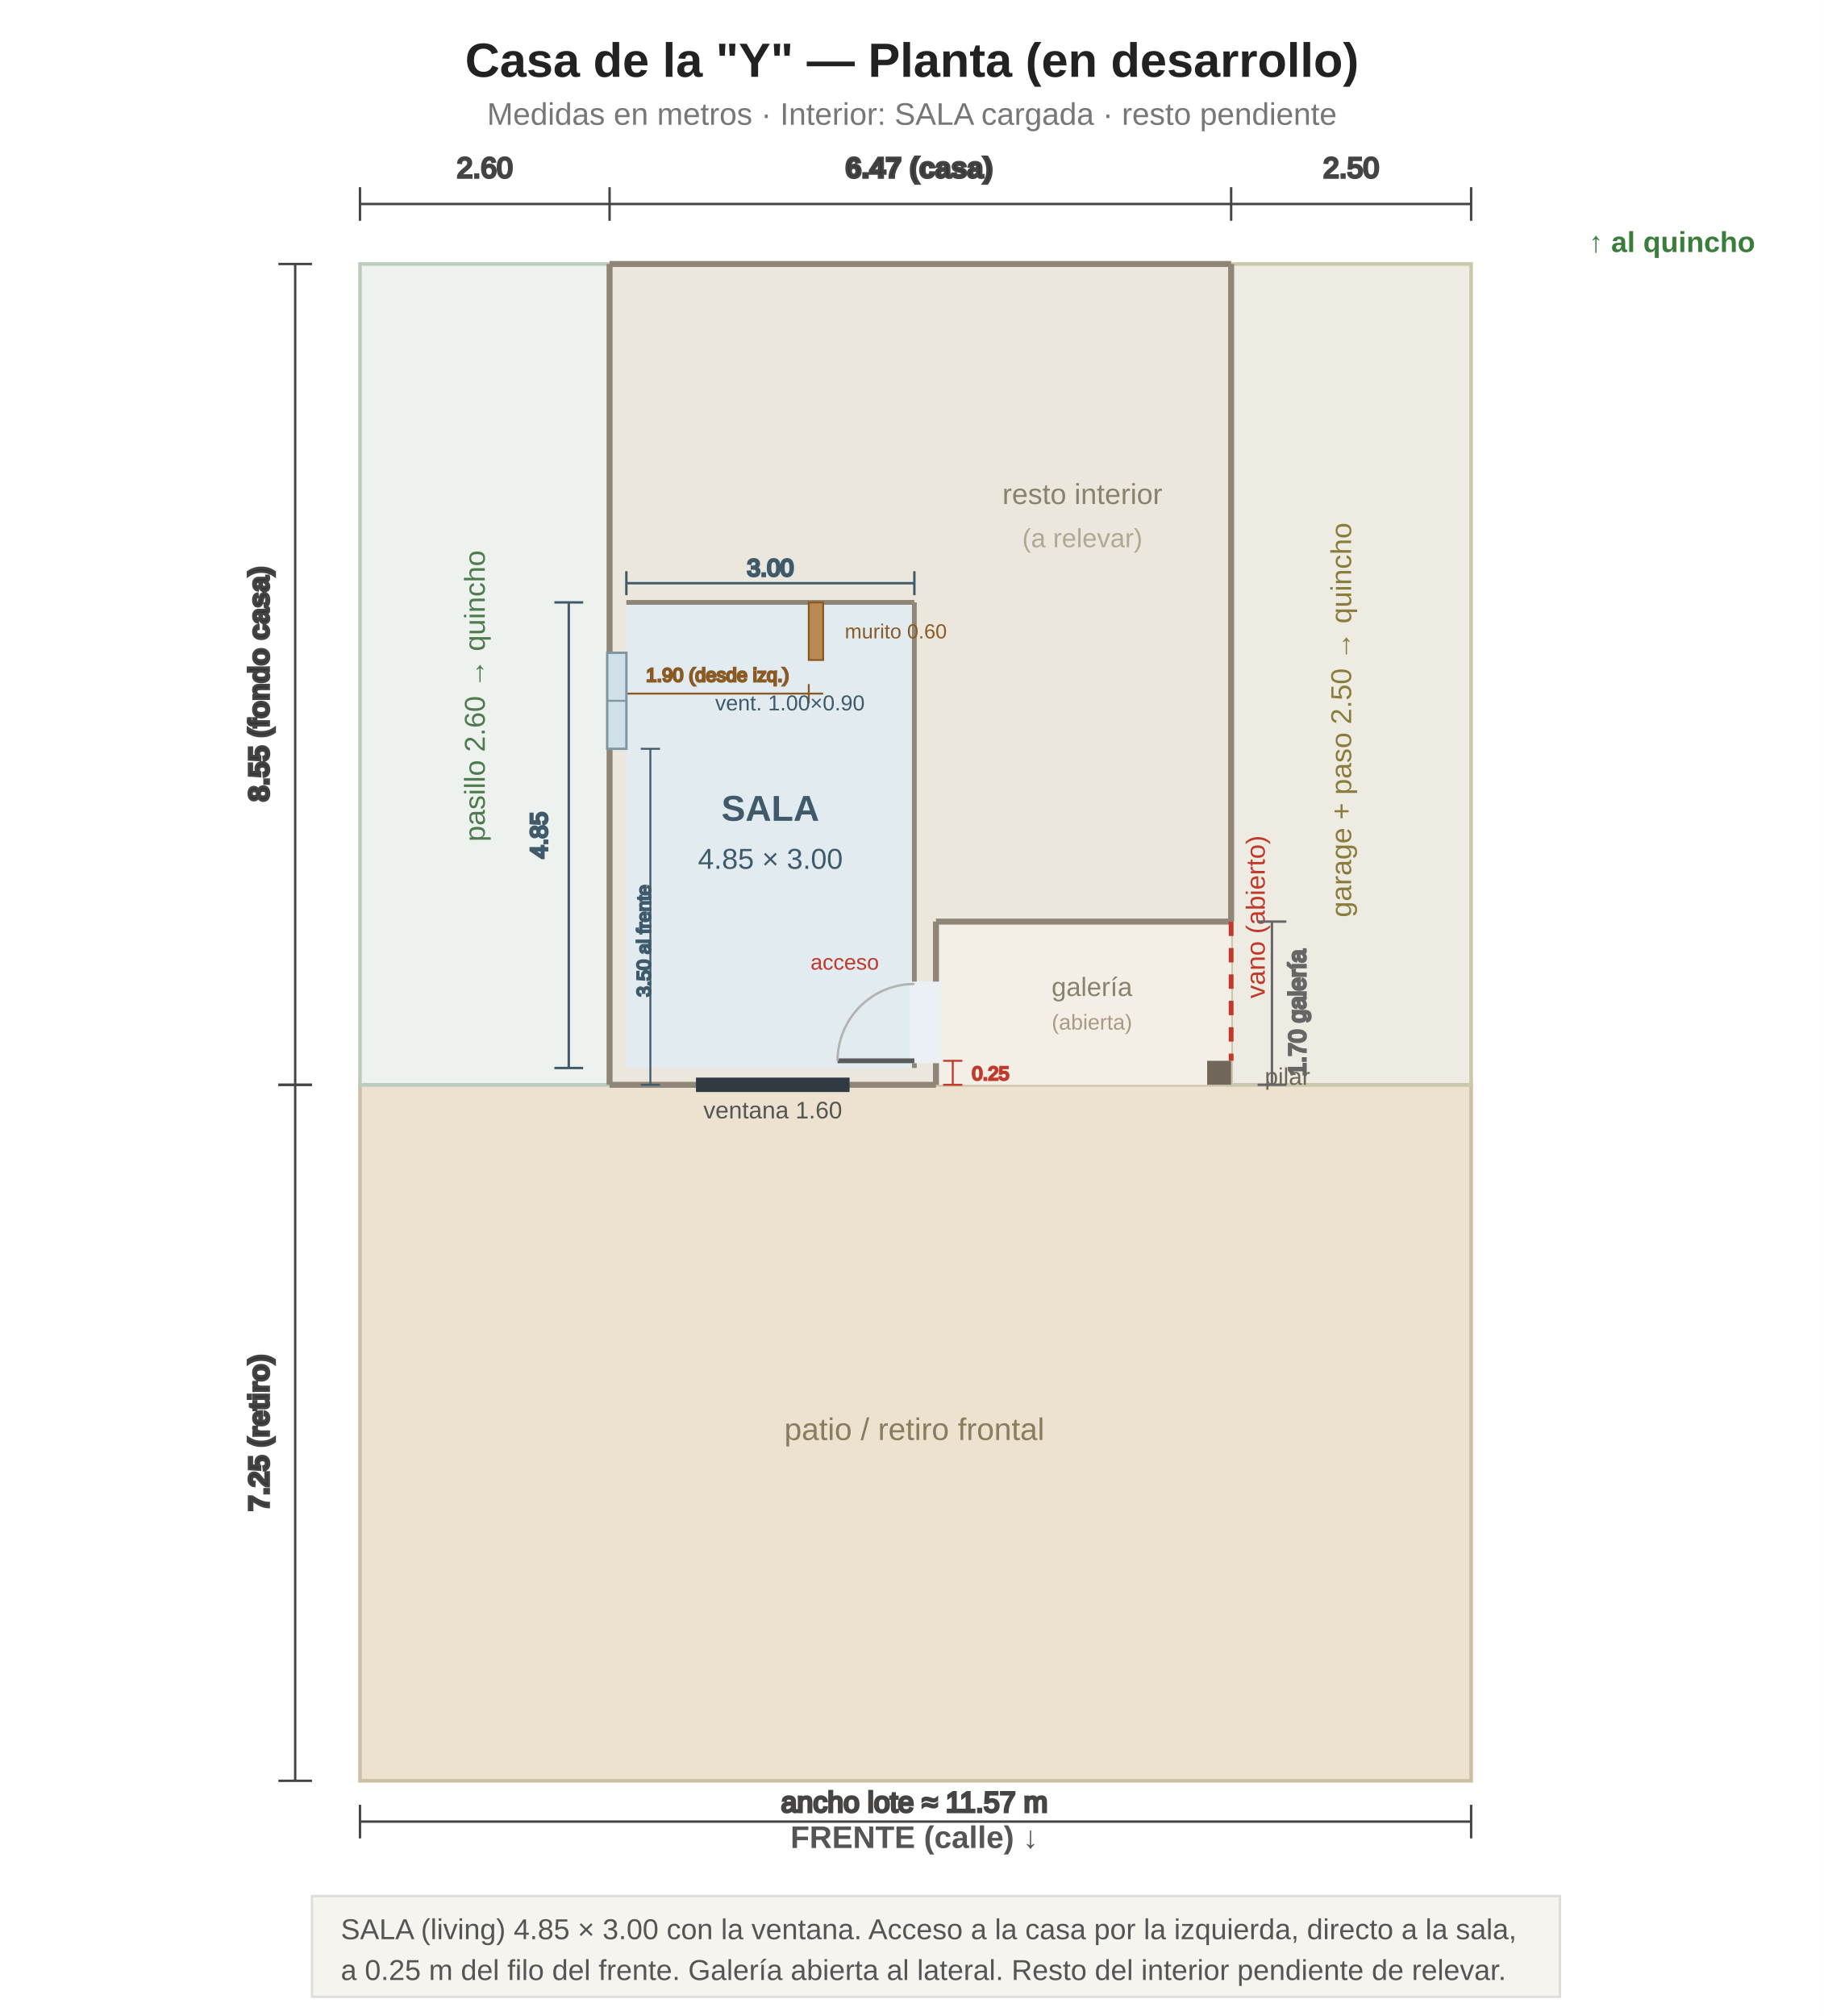
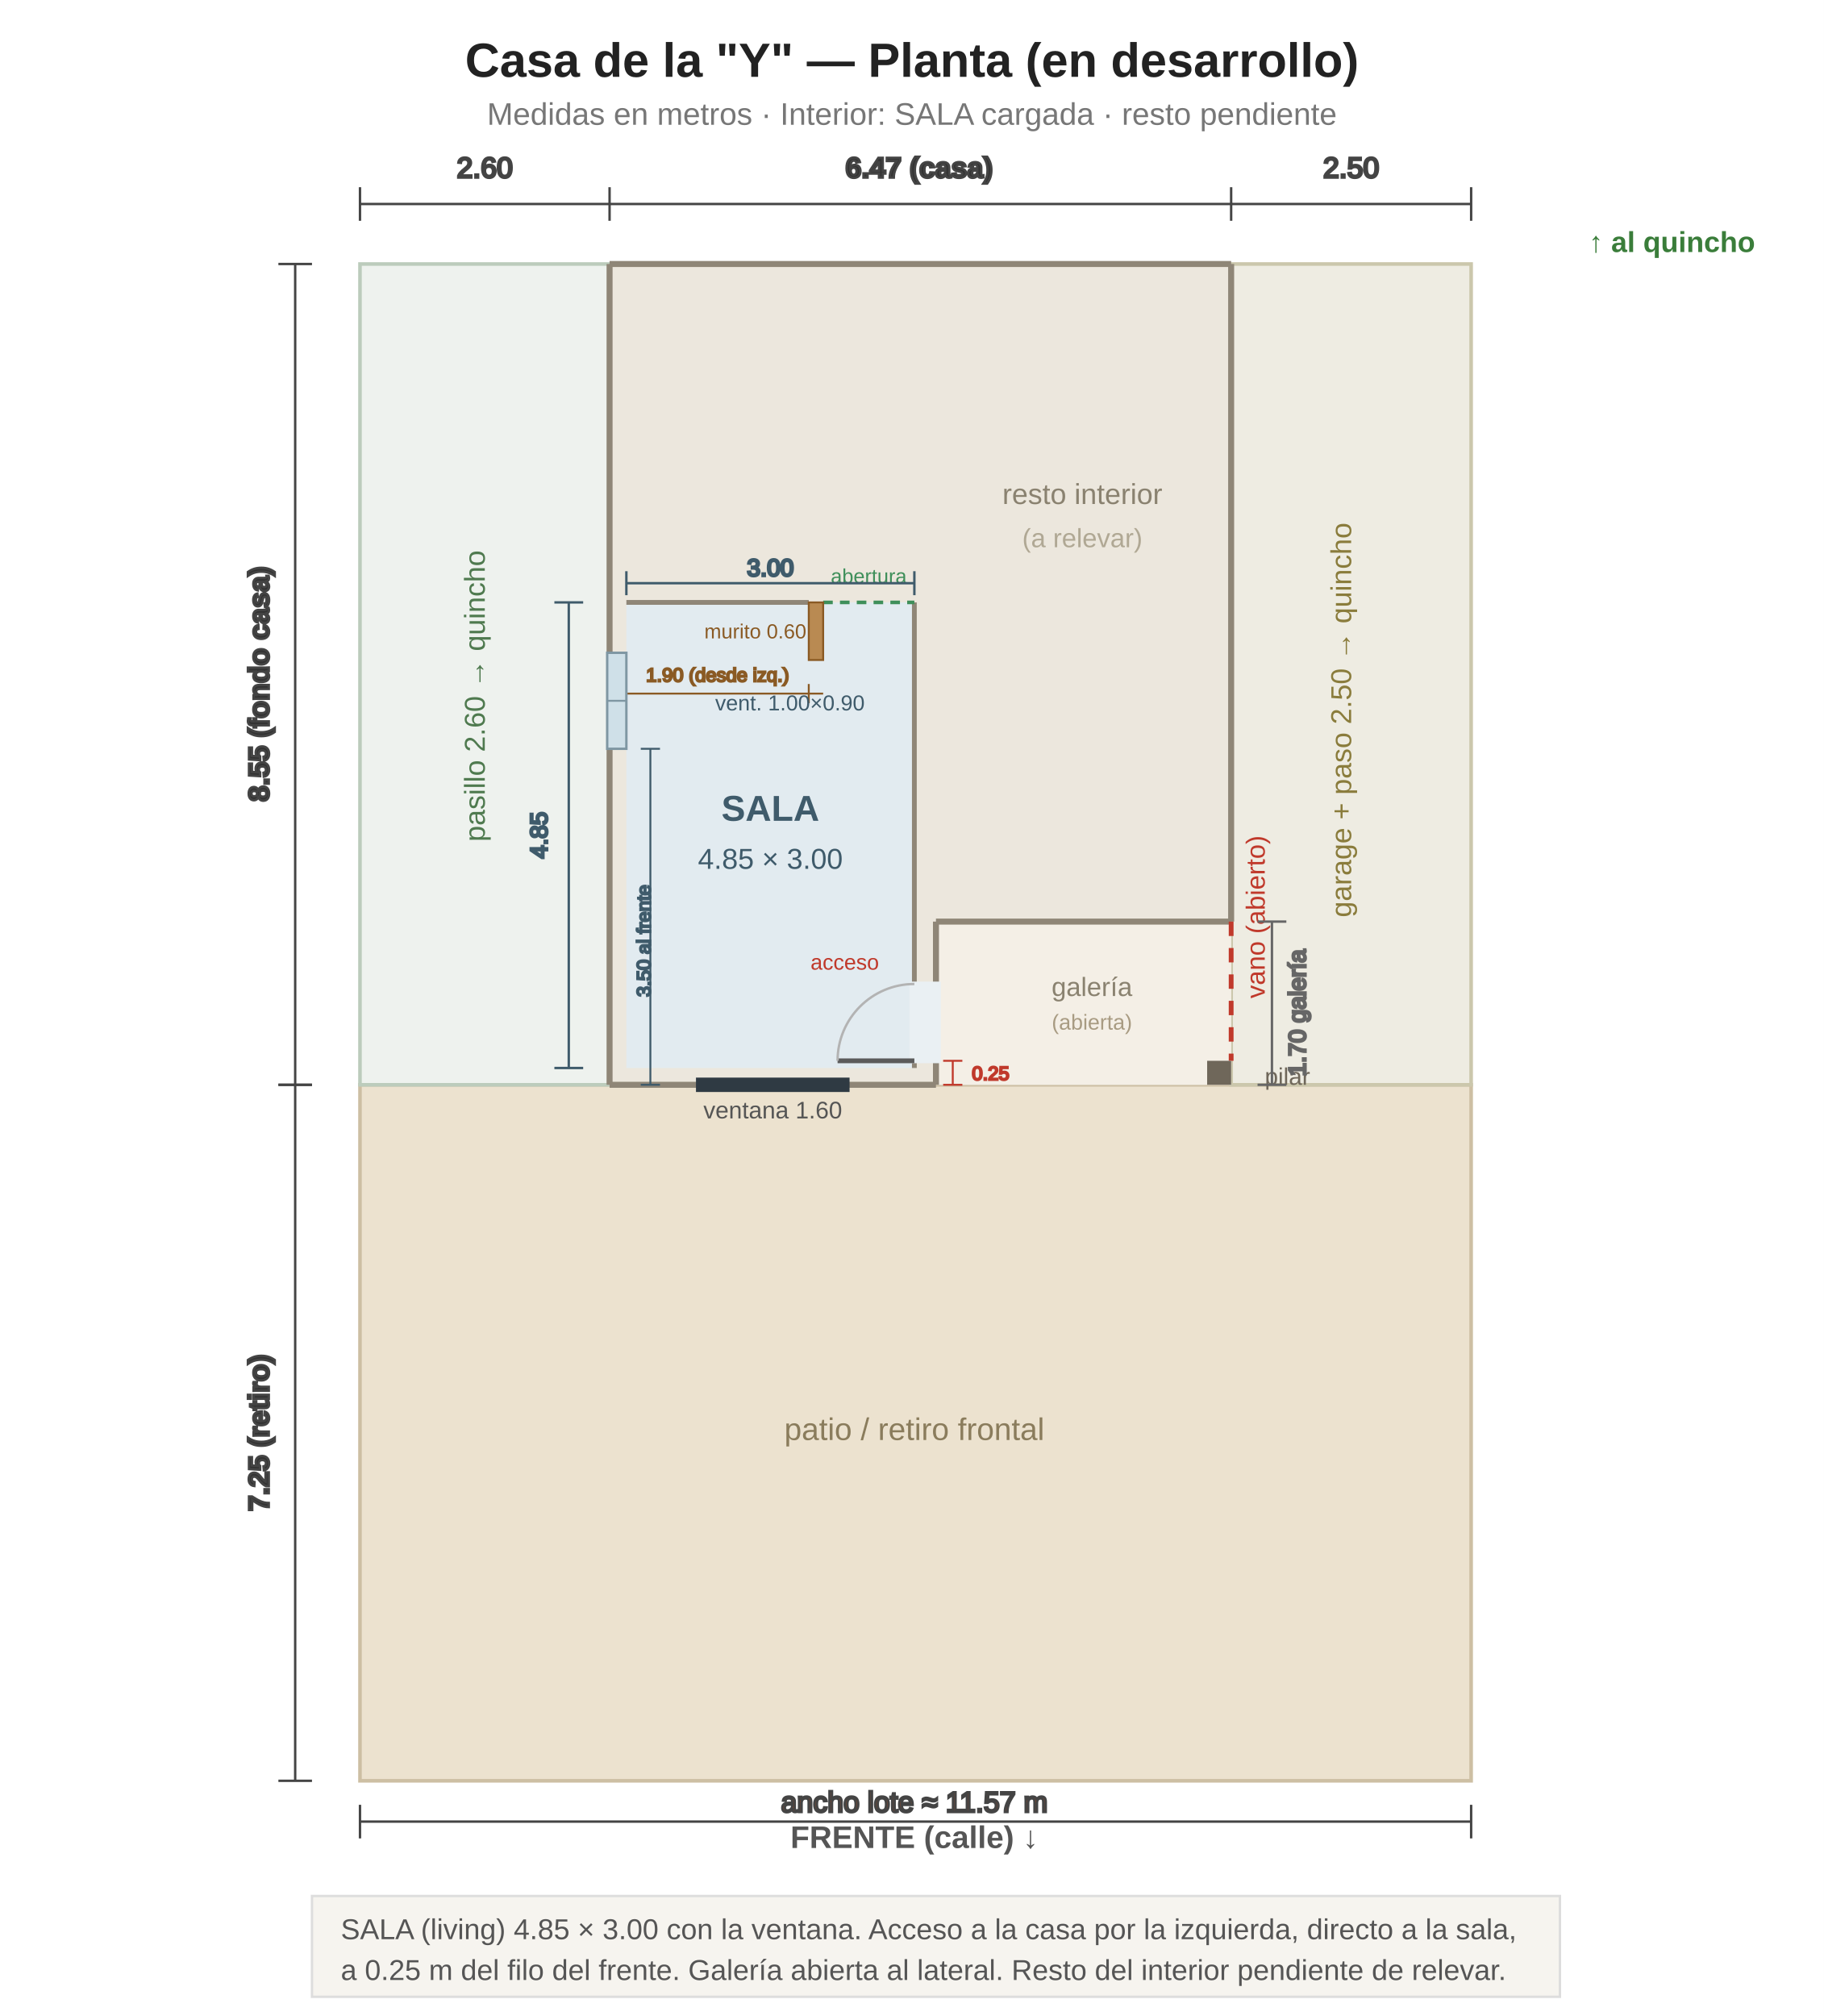
<svg xmlns="http://www.w3.org/2000/svg" viewBox="0 0 760 840" font-family="Arial, Helvetica, sans-serif">
  <rect x="0" y="0" width="760" height="840" fill="#ffffff" />
  <text x="380" y="32" text-anchor="middle" font-size="20" font-weight="bold" fill="#222">Casa de la "Y" — Planta (en desarrollo)</text>
  <text x="380" y="52" text-anchor="middle" font-size="13" fill="#777">Medidas en metros · Interior: SALA cargada · resto pendiente</text>
  <text x="662" y="105" font-size="12" fill="#3a7d3a" font-weight="bold">↑ al quincho</text>
  <rect x="150" y="452" width="463" height="290" fill="#ece2cf" stroke="#cdbfa3" stroke-width="1.5" />
  <text x="381" y="600" text-anchor="middle" font-size="13" fill="#8a7c5c">patio / retiro frontal</text>
  <rect x="150" y="110" width="104" height="342" fill="#eef2ee" stroke="#bcccbc" stroke-width="1.5" />
  <text x="202" y="290" text-anchor="middle" font-size="12" fill="#4f7a4f" transform="rotate(-90 202 290)">pasillo 2.60 → quincho</text>
  <rect x="513" y="110" width="100" height="342" fill="#eeece2" stroke="#cbc7ac" stroke-width="1.5" />
  <text x="563" y="300" text-anchor="middle" font-size="12" fill="#8a7c3c" transform="rotate(-90 563 300)">garage + paso 2.50 → quincho</text>
  <rect x="254" y="110" width="259" height="342" fill="#ece7dd" />
  <rect x="390" y="384" width="123" height="68" fill="#f4efe6" />
  <rect x="261" y="251" width="120" height="194" fill="#e2ebf0" />
  <g stroke="#8f8677" stroke-width="2.5" fill="none">
    <line x1="254" y1="110" x2="254" y2="452" />
    <line x1="254" y1="110" x2="513" y2="110" />
    <line x1="513" y1="110" x2="513" y2="384" />
    <line x1="390" y1="384" x2="513" y2="384" />
    <line x1="390" y1="384" x2="390" y2="452" />
    <line x1="254" y1="452" x2="390" y2="452" />
  </g>
  <g stroke="#8f8677" stroke-width="2" fill="none">
    <line x1="381" y1="251" x2="381" y2="445" />
-     <line x1="261" y1="251" x2="381" y2="251" />
+     <line x1="261" y1="251" x2="337" y2="251" />
  </g>
  <line x1="513" y1="384" x2="513" y2="442" stroke="#c0392b" stroke-width="2" stroke-dasharray="6 5" />
  <text x="527" y="416" font-size="11" fill="#c0392b" transform="rotate(-90 527 416)">vano (abierto)</text>
  <rect x="503" y="442" width="10" height="10" fill="#6f675a" />
  <text x="527" y="452" font-size="10" fill="#6f675a">pilar</text>
  <rect x="290" y="449" width="64" height="6" fill="#2f3a43" />
  <text x="322" y="466" text-anchor="middle" font-size="10" fill="#555">ventana 1.60</text>
  <text x="321" y="342" text-anchor="middle" font-size="15" font-weight="bold" fill="#3f5b6b">SALA</text>
  <text x="321" y="362" text-anchor="middle" font-size="12" fill="#3f5b6b">4.85 × 3.00</text>
+   <line x1="343" y1="251" x2="381" y2="251" stroke="#3f8f5a" stroke-width="1.5" stroke-dasharray="4 3" />
+   <text x="362" y="243" text-anchor="middle" font-size="8.5" fill="#3f8f5a">abertura</text>
  <rect x="337" y="251" width="6" height="24" fill="#b98a52" stroke="#8a5a24" stroke-width="0.8" />
-   <text x="352" y="266" font-size="8.5" fill="#8a5a24">murito 0.60</text>
+   <text x="336" y="266" text-anchor="end" font-size="8.5" fill="#8a5a24">murito 0.60</text>
  <g stroke="#8a5a24" stroke-width="0.8" fill="#8a5a24" font-size="8">
    <line x1="261" y1="289" x2="343" y2="289" />
    <line x1="261" y1="285" x2="261" y2="293" />
    <line x1="337" y1="285" x2="337" y2="293" />
    <text x="299" y="284" text-anchor="middle">1.90 (desde izq.)</text>
  </g>
  <rect x="253" y="272" width="8" height="40" fill="#cfe0e8" stroke="#7f97a3" stroke-width="1" />
  <line x1="253" y1="292" x2="261" y2="292" stroke="#7f97a3" stroke-width="0.8" />
  <text x="298" y="296" font-size="9" fill="#3f5b6b">vent. 1.00×0.90</text>
  <g stroke="#3f5b6b" stroke-width="0.8" fill="#3f5b6b" font-size="8">
    <line x1="271" y1="312" x2="271" y2="452" />
    <line x1="267" y1="312" x2="275" y2="312" />
    <line x1="267" y1="452" x2="275" y2="452" />
    <text x="271" y="392" text-anchor="middle" transform="rotate(-90 271 392)">3.50 al frente</text>
  </g>
  <text x="455" y="415" text-anchor="middle" font-size="11" fill="#8a8270">galería</text>
  <text x="455" y="429" text-anchor="middle" font-size="9" fill="#a89b82">(abierta)</text>
  <rect x="379" y="409" width="13" height="34" fill="#eaf0f3" />
  <line x1="381" y1="442" x2="349" y2="442" stroke="#5b5b5b" stroke-width="2" />
  <path d="M349,442 A 32 32 0 0 1 381,410" fill="none" stroke="#b3b3b3" stroke-width="1" />
  <text x="352" y="404" text-anchor="middle" font-size="9" fill="#c0392b">acceso</text>
  <g stroke="#c0392b" stroke-width="0.8" fill="#c0392b" font-size="8">
    <line x1="397" y1="442" x2="397" y2="452" />
    <line x1="393" y1="442" x2="401" y2="442" />
    <line x1="393" y1="452" x2="401" y2="452" />
    <text x="405" y="450" text-anchor="start">0.25</text>
  </g>
  <text x="451" y="210" text-anchor="middle" font-size="12" fill="#8a8270">resto interior</text>
  <text x="451" y="228" text-anchor="middle" font-size="11" fill="#b0a894">(a relevar)</text>
  <text x="381" y="770" text-anchor="middle" font-size="13" fill="#555" font-weight="bold">FRENTE (calle) ↓</text>
  <g stroke="#444" stroke-width="1" fill="#333" font-size="12">
    <line x1="150" y1="92" x2="150" y2="78" />
    <line x1="254" y1="92" x2="254" y2="78" />
    <line x1="513" y1="92" x2="513" y2="78" />
    <line x1="613" y1="92" x2="613" y2="78" />
    <line x1="150" y1="85" x2="254" y2="85" />
    <line x1="254" y1="85" x2="513" y2="85" />
    <line x1="513" y1="85" x2="613" y2="85" />
    <text x="202" y="74" text-anchor="middle">2.60</text>
    <text x="383" y="74" text-anchor="middle" font-weight="bold">6.47 (casa)</text>
    <text x="563" y="74" text-anchor="middle">2.50</text>
  </g>
  <g stroke="#444" stroke-width="1" fill="#333" font-size="12">
    <line x1="130" y1="110" x2="116" y2="110" />
    <line x1="130" y1="452" x2="116" y2="452" />
    <line x1="123" y1="110" x2="123" y2="452" />
    <text x="112" y="285" text-anchor="middle" font-weight="bold" transform="rotate(-90 112 285)">8.55 (fondo casa)</text>
    <line x1="130" y1="452" x2="116" y2="452" />
    <line x1="130" y1="742" x2="116" y2="742" />
    <line x1="123" y1="452" x2="123" y2="742" />
    <text x="112" y="597" text-anchor="middle" font-weight="bold" transform="rotate(-90 112 597)">7.25 (retiro)</text>
  </g>
  <g stroke="#3f5b6b" stroke-width="1" fill="#3f5b6b" font-size="10">
    <line x1="243" y1="251" x2="231" y2="251" />
    <line x1="243" y1="445" x2="231" y2="445" />
    <line x1="237" y1="251" x2="237" y2="445" />
    <text x="228" y="348" text-anchor="middle" transform="rotate(-90 228 348)">4.85</text>
  </g>
  <g stroke="#3f5b6b" stroke-width="1" fill="#3f5b6b" font-size="10">
    <line x1="261" y1="238" x2="261" y2="248" />
    <line x1="381" y1="238" x2="381" y2="248" />
    <line x1="261" y1="243" x2="381" y2="243" />
    <text x="321" y="240" text-anchor="middle">3.00</text>
  </g>
  <g stroke="#666" stroke-width="1" fill="#666" font-size="10">
    <line x1="524" y1="384" x2="536" y2="384" />
    <line x1="524" y1="452" x2="536" y2="452" />
    <line x1="530" y1="384" x2="530" y2="452" />
    <text x="544" y="422" text-anchor="middle" transform="rotate(-90 544 422)">1.70 galería</text>
  </g>
  <g stroke="#444" stroke-width="1" fill="#333" font-size="12">
    <line x1="150" y1="752" x2="150" y2="766" />
    <line x1="613" y1="752" x2="613" y2="766" />
    <line x1="150" y1="759" x2="613" y2="759" />
    <text x="381" y="755" text-anchor="middle" fill="#a8461f">ancho lote ≈ 11.57 m</text>
  </g>
  <g font-size="12" fill="#555">
    <rect x="130" y="790" width="520" height="42" fill="#f6f4ef" stroke="#ddd" />
    <text x="142" y="808">SALA (living) 4.85 × 3.00 con la ventana. Acceso a la casa por la izquierda, directo a la sala,</text>
    <text x="142" y="825">a 0.25 m del filo del frente. Galería abierta al lateral. Resto del interior pendiente de relevar.</text>
  </g>
</svg>
